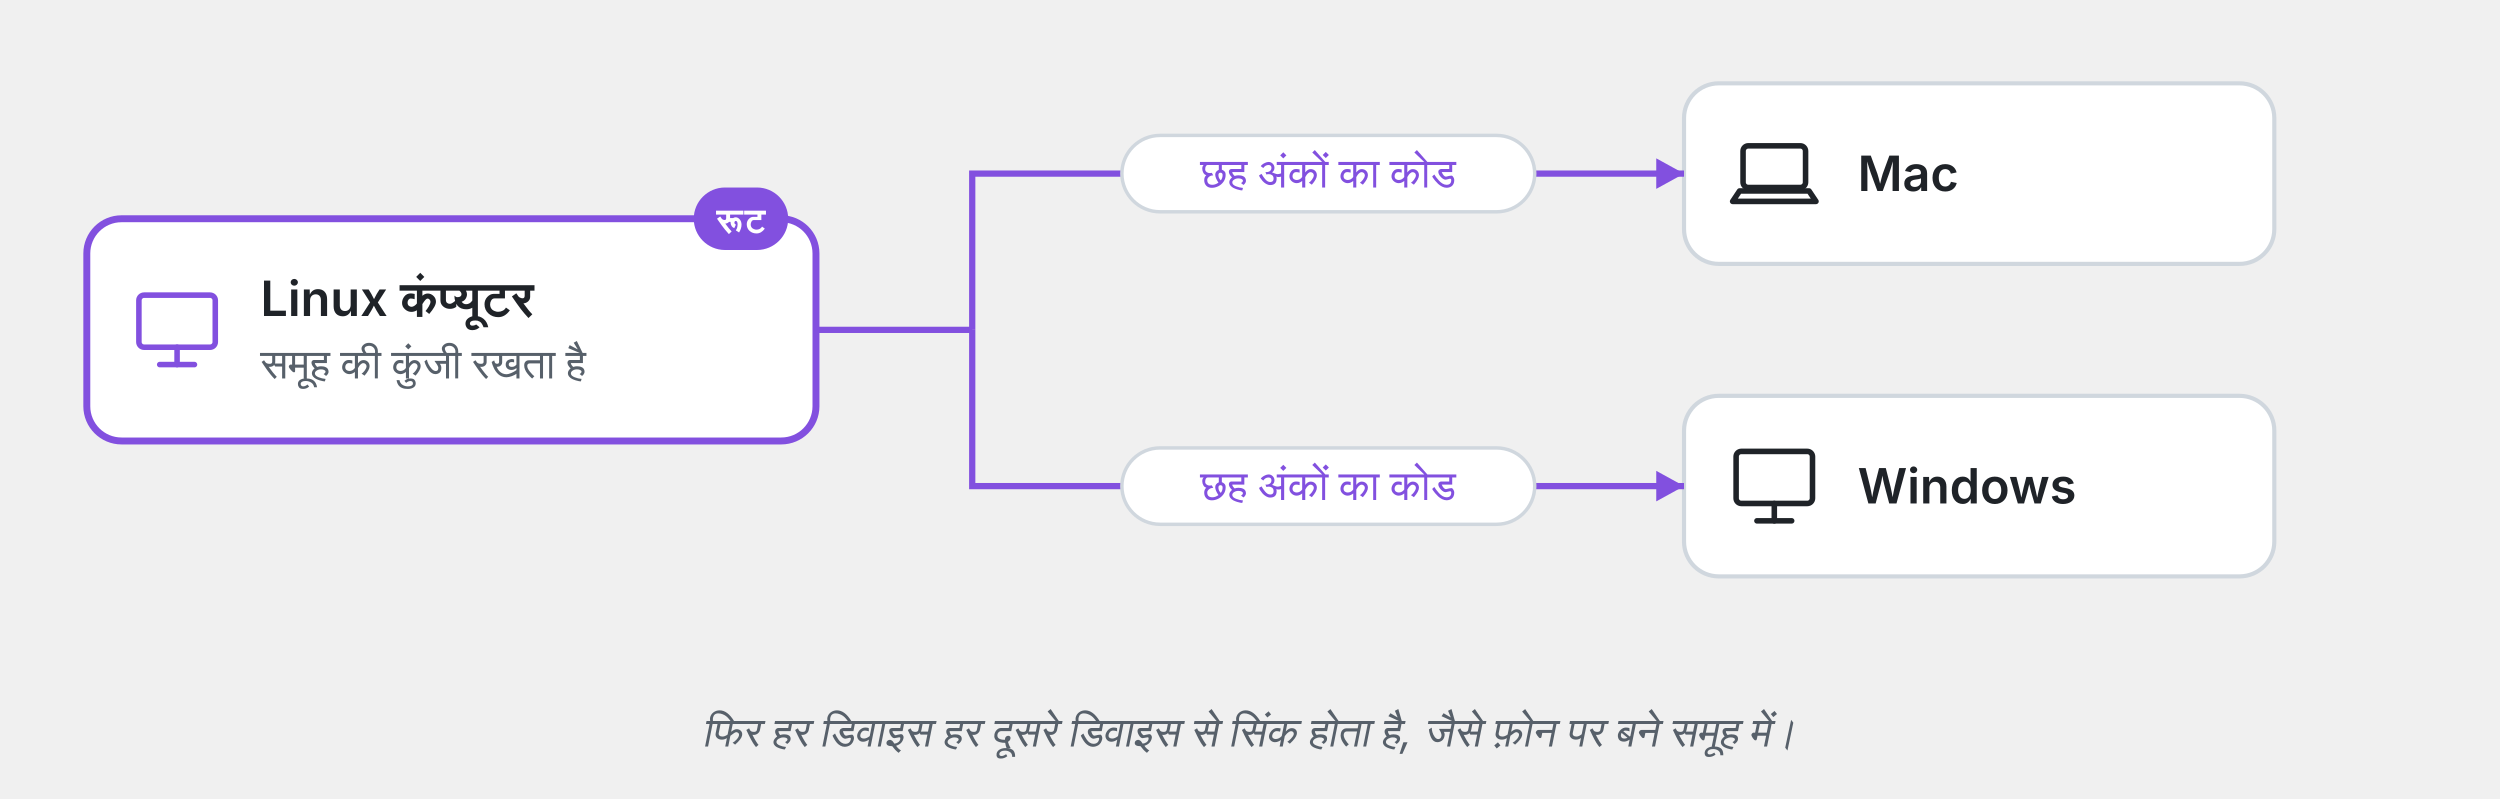
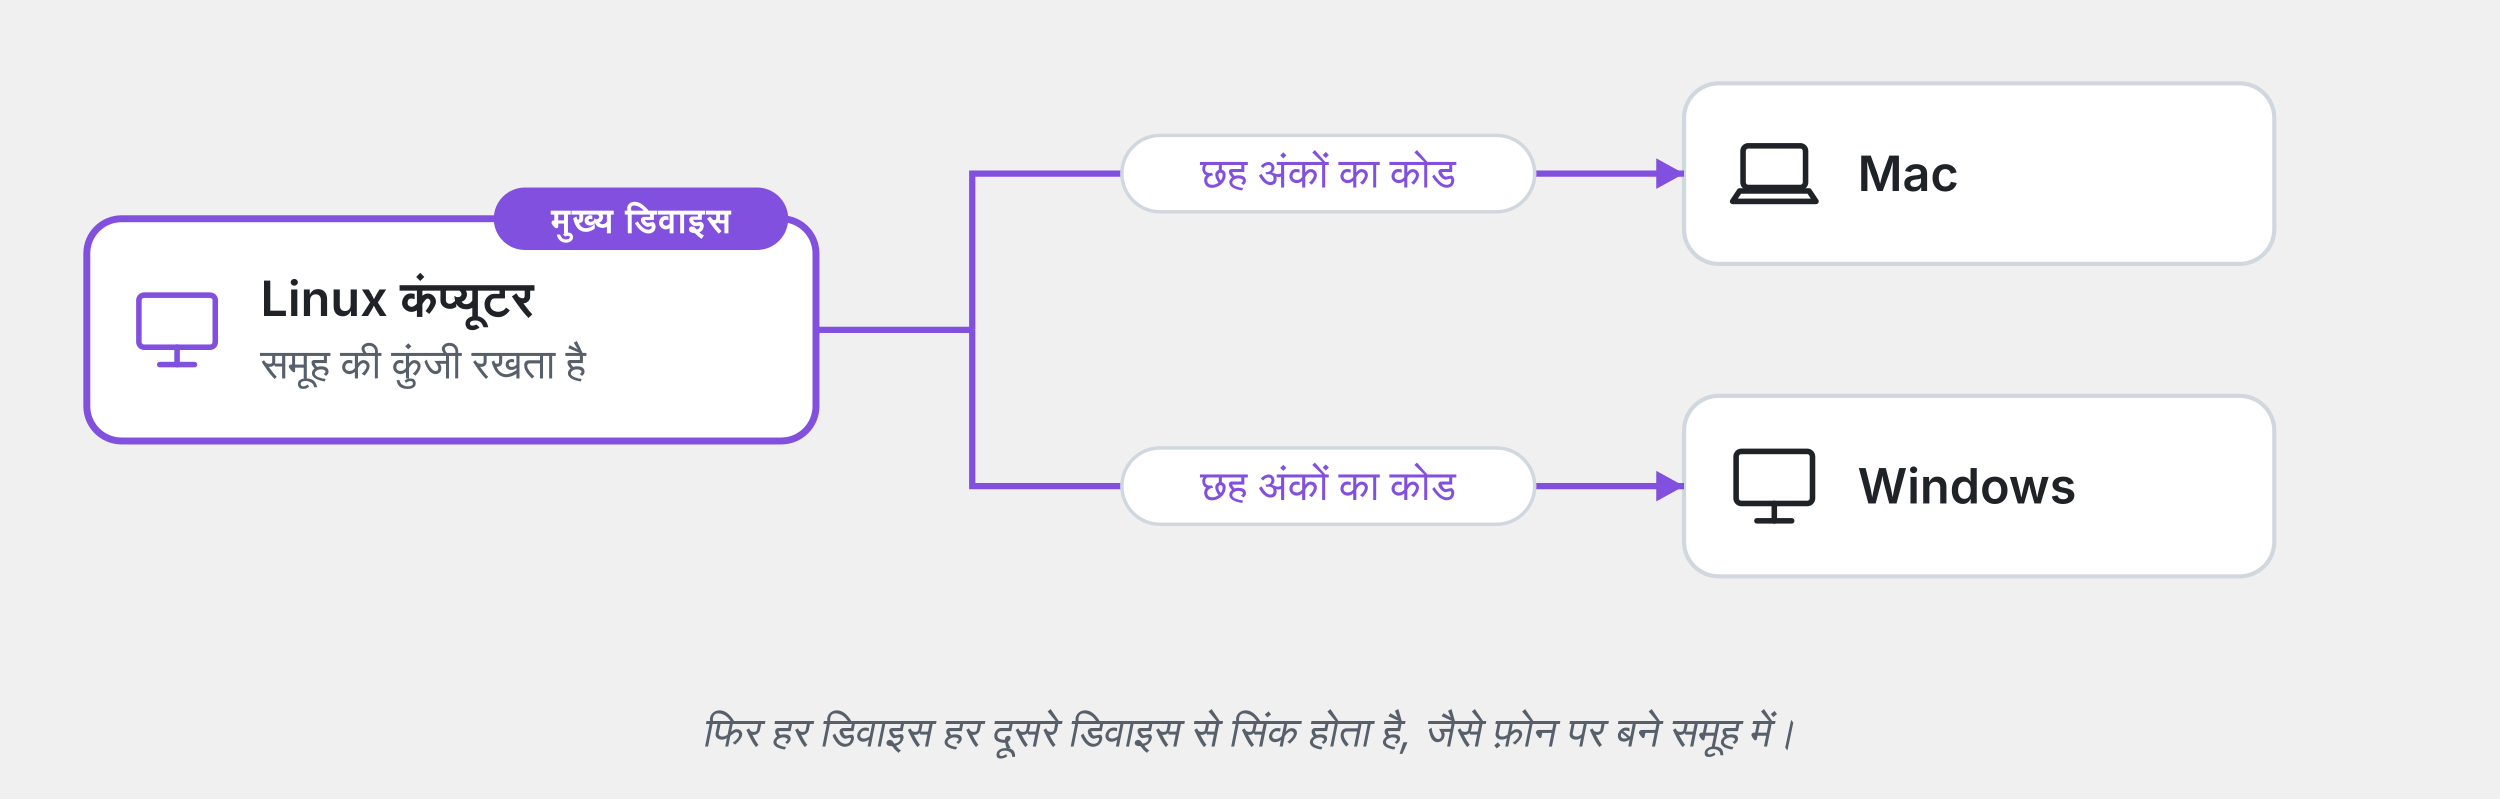
<svg xmlns="http://www.w3.org/2000/svg" lang="hi" width="720" height="230" viewBox="0 0 720 230" role="img" aria-label="ऐप के बिना एक कंप्यूटर समूह को संभालता है">
  <style>
  .bg { fill: none; }
  .zone { fill: #f6f8fa; stroke: #d0d7de; stroke-width: 1; }
  .zone-t { fill: #57606a; font: 600 13px system-ui, -apple-system, 'Segoe UI', sans-serif; letter-spacing: .02em; }
  .card { fill: #ffffff; stroke: #d0d7de; stroke-width: 1.2; }
  .card.key { stroke: #8250df; stroke-width: 2; }
  .card.srv { fill: #fff8c5; stroke: #d4a72c; }
  .t { fill: #1f2328; font: 600 14px system-ui, -apple-system, 'Segoe UI', sans-serif; }
  .s { fill: #57606a; font: 12px system-ui, -apple-system, 'Segoe UI', sans-serif; }
  .ic { fill: none; stroke: #1f2328; stroke-width: 1.6; stroke-linecap: round; stroke-linejoin: round; }
  .key .ic, .ic.key { stroke: #8250df; }
  .badge { fill: #8250df; }
  .badge-t { fill: #ffffff; font: 600 10px system-ui, -apple-system, 'Segoe UI', sans-serif; letter-spacing: .04em; }
  .e-tunnel { fill: none; stroke: #0969da; stroke-width: 3; }
  .e-home { fill: none; stroke: #57606a; stroke-width: 1.6; stroke-dasharray: 5 4; }
  .e-pair { fill: none; stroke: #8250df; stroke-width: 1.8; }
  .e-e2e { fill: none; stroke: #1a7f37; stroke-width: 1.8; stroke-dasharray: 2 4; stroke-linecap: round; }
  .a-tunnel { fill: #0969da; } .a-home { fill: #57606a; } .a-pair { fill: #8250df; } .a-e2e { fill: #1a7f37; }
  .lbl-bg { fill: #ffffff; stroke: #d0d7de; stroke-width: 1; }
  .lbl { fill: #1f2328; font: 12px system-ui, -apple-system, 'Segoe UI', sans-serif; }
  .lbl.tunnel { fill: #0969da; } .lbl.pair { fill: #8250df; } .lbl.e2e { fill: #1a7f37; }
  .note { fill: #57606a; font: italic 12px system-ui, -apple-system, 'Segoe UI', sans-serif; }
  @media (prefers-color-scheme: dark) {
    .zone { fill: #161b22; stroke: #30363d; }
    .zone-t, .s, .note { fill: #8b949e; }
    .card { fill: #0d1117; stroke: #3d444d; }
    .card.key { stroke: #a371f7; }
    .card.srv { fill: #272115; stroke: #9e6a03; }
    .t, .lbl { fill: #e6edf3; }
    .ic { stroke: #e6edf3; }
    .key .ic, .ic.key { stroke: #a371f7; }
    .badge { fill: #a371f7; }
    .badge-t { fill: #0d1117; }
    .e-tunnel { stroke: #4493f8; } .a-tunnel { fill: #4493f8; } .lbl.tunnel { fill: #4493f8; }
    .e-home { stroke: #8b949e; } .a-home { fill: #8b949e; }
    .e-pair { stroke: #a371f7; } .a-pair { fill: #a371f7; } .lbl.pair { fill: #a371f7; }
    .e-e2e { stroke: #3fb950; } .a-e2e { fill: #3fb950; } .lbl.e2e { fill: #3fb950; }
    .lbl-bg { fill: #0d1117; stroke: #3d444d; }
  }
</style>
  <g class="key">
    <rect class="card key" x="25.0" y="63.0" width="210" height="64" rx="10" />
    <g transform="translate(37.0,81)" class="ic">
      <rect x="3" y="4" width="22" height="15" rx="1.5" />
      <line x1="14" y1="19" x2="14" y2="24" />
      <line x1="9" y1="24" x2="19" y2="24" />
    </g>
    <text class="t" x="75.0" y="91">Linux कंप्यूटर</text>
    <text class="s" x="75.0" y="109">समूह की कुंजी रखता है</text>
-     <rect class="badge" x="199.8" y="54.0" width="27.2" height="18" rx="9" />
-     <text class="badge-t" x="213.4" y="67.0" text-anchor="middle">रूट</text>
+     <rect class="badge" x="142.2" y="54.0" width="84.8" height="18" rx="9" />
+     <text class="badge-t" x="184.6" y="67.0" text-anchor="middle">मुख्य डिवाइस</text>
  </g>
  <g class="">
    <rect class="card " x="485.0" y="24.0" width="170" height="52" rx="10" />
    <g transform="translate(497.0,36)" class="ic">
      <rect x="5" y="6" width="18" height="12" rx="1.5" />
      <path d="M2 22h24l-2 -3H4z" />
    </g>
    <text class="t" x="535.0" y="55">Mac</text>
  </g>
  <g class="">
    <rect class="card " x="485.0" y="114.0" width="170" height="52" rx="10" />
    <g transform="translate(497.0,126)" class="ic">
      <rect x="3" y="4" width="22" height="15" rx="1.5" />
      <line x1="14" y1="19" x2="14" y2="24" />
      <line x1="9" y1="24" x2="19" y2="24" />
    </g>
    <text class="t" x="535.0" y="145">Windows</text>
  </g>
  <path class="e-pair" d="M235.0,95.0 L280.0,95" />
  <path class="e-pair" d="M280.0,95 L280.0,50 L485.0,50.0" />
  <path class="a-pair" d="M485.0,50.0 L477.0,45.6 L477.0,54.4z" />
  <path class="e-pair" d="M280.0,95 L280.0,140 L485.0,140.0" />
  <path class="a-pair" d="M485.0,140.0 L477.0,135.6 L477.0,144.4z" />
  <text class="note" x="360" y="215" text-anchor="middle">फिर हर डिवाइस हर दूसरे डिवाइस से सिंक होता है, जैसे फ़ोन पर बने समूह में।</text>
  <rect class="lbl-bg" x="323.1" y="39.0" width="118.9" height="22" rx="11.0" />
  <text class="lbl pair" x="382.5" y="54.0" text-anchor="middle">छह अंकों का कोड</text>
  <rect class="lbl-bg" x="323.1" y="129.0" width="118.9" height="22" rx="11.0" />
  <text class="lbl pair" x="382.5" y="144.0" text-anchor="middle">छह अंकों का कोड</text>
</svg>
